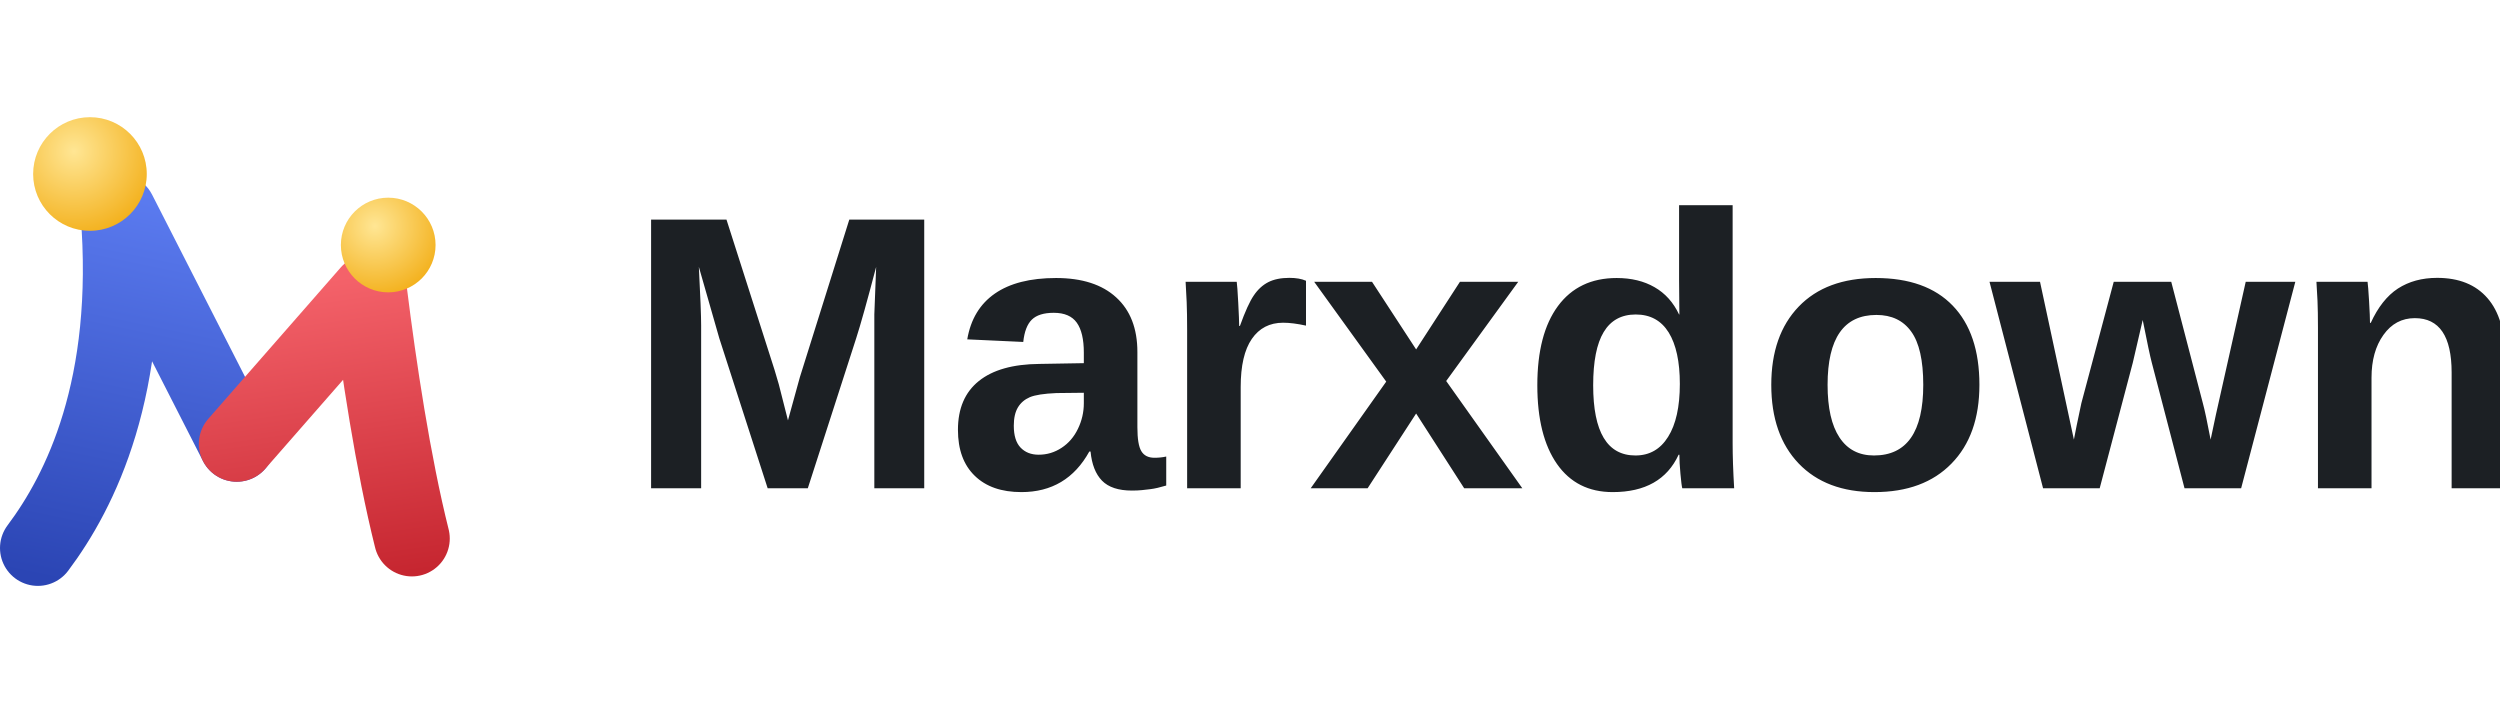
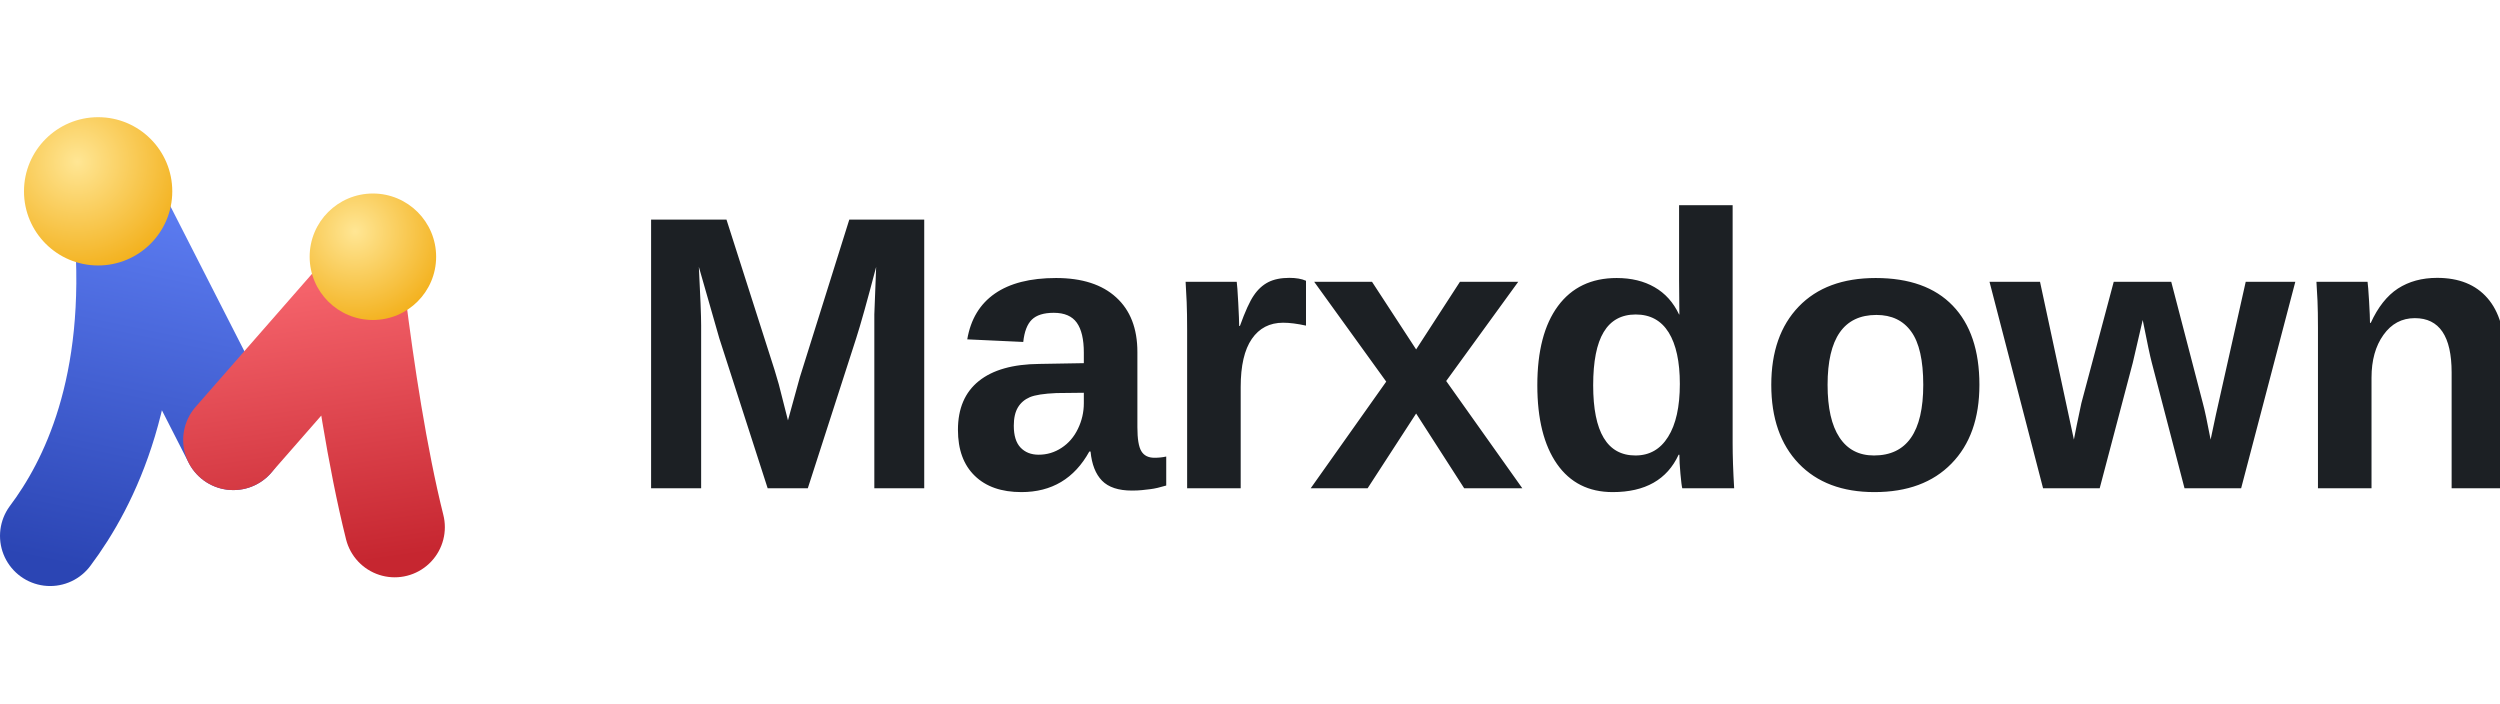
<svg xmlns="http://www.w3.org/2000/svg" viewBox="0 0 256 72" width="256" height="72" role="img" aria-label="Marxdown">
  <defs>
    <linearGradient id="b" gradientUnits="userSpaceOnUse" x1="86" y1="48" x2="52" y2="212">
      <stop offset="0" stop-color="#5b7bf0" />
      <stop offset="1" stop-color="#2b45b4" />
    </linearGradient>
    <linearGradient id="r" gradientUnits="userSpaceOnUse" x1="192" y1="84" x2="210" y2="210">
      <stop offset="0" stop-color="#f4626a" />
      <stop offset="1" stop-color="#c62630" />
    </linearGradient>
    <radialGradient id="y" cx="0.36" cy="0.3" r="0.82">
      <stop offset="0" stop-color="#ffe694" />
      <stop offset="1" stop-color="#f2ac12" />
    </radialGradient>
  </defs>
-   <g transform="translate(0 12) scale(0.2424) translate(-36 -18)">
-     <g fill="none" stroke-width="32" stroke-linecap="round" stroke-linejoin="round">
+   <g transform="translate(0 12) scale(0.2233) translate(-29 -8)">
+     <g fill="none" stroke-width="46" stroke-linecap="round" stroke-linejoin="round">
      <path d="M52 200 C 70 176, 92 132, 86 58 L 136 156" stroke="url(#b)" />
      <path d="M136 156 L 192 92 C 196 124, 202 164, 210 196" stroke="url(#r)" />
    </g>
-     <circle cx="74" cy="42" r="24" fill="url(#y)" />
-     <circle cx="200" cy="72" r="20" fill="url(#y)" />
+     <circle cx="74" cy="42" r="34" fill="url(#y)" />
+     <circle cx="200" cy="72" r="29" fill="url(#y)" />
  </g>
  <text x="64" y="50" font-family="'Segoe UI Variable Display', 'Segoe UI', system-ui, -apple-system, 'Helvetica Neue', Arial, sans-serif" font-size="40" font-weight="650" letter-spacing="-0.4" fill="#1c2024">Marxdown</text>
</svg>
